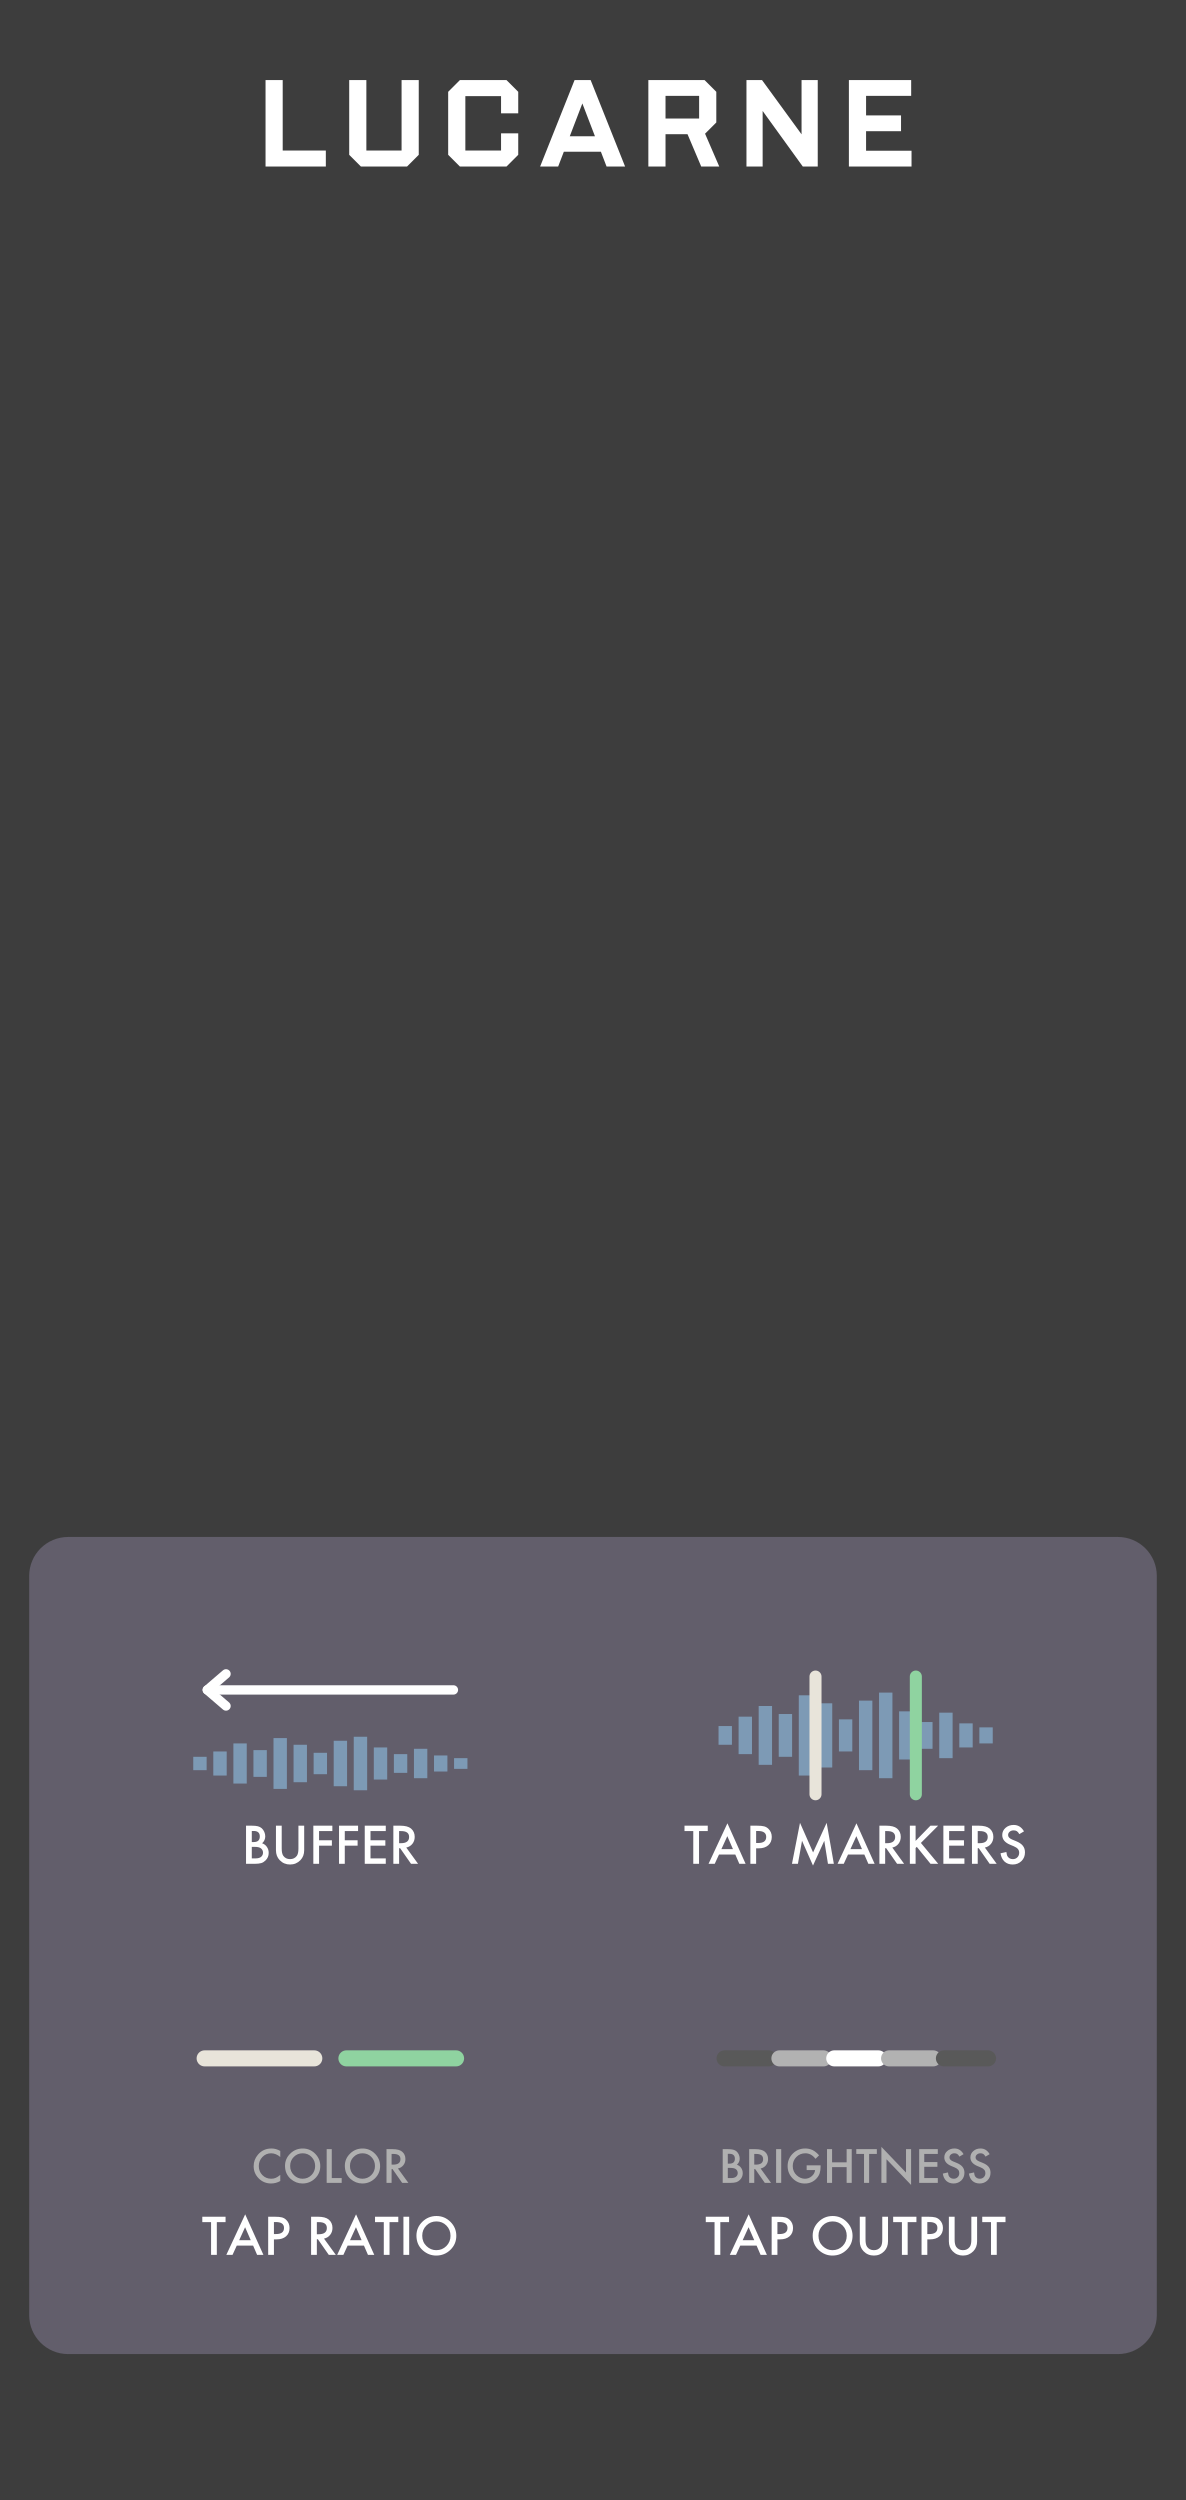
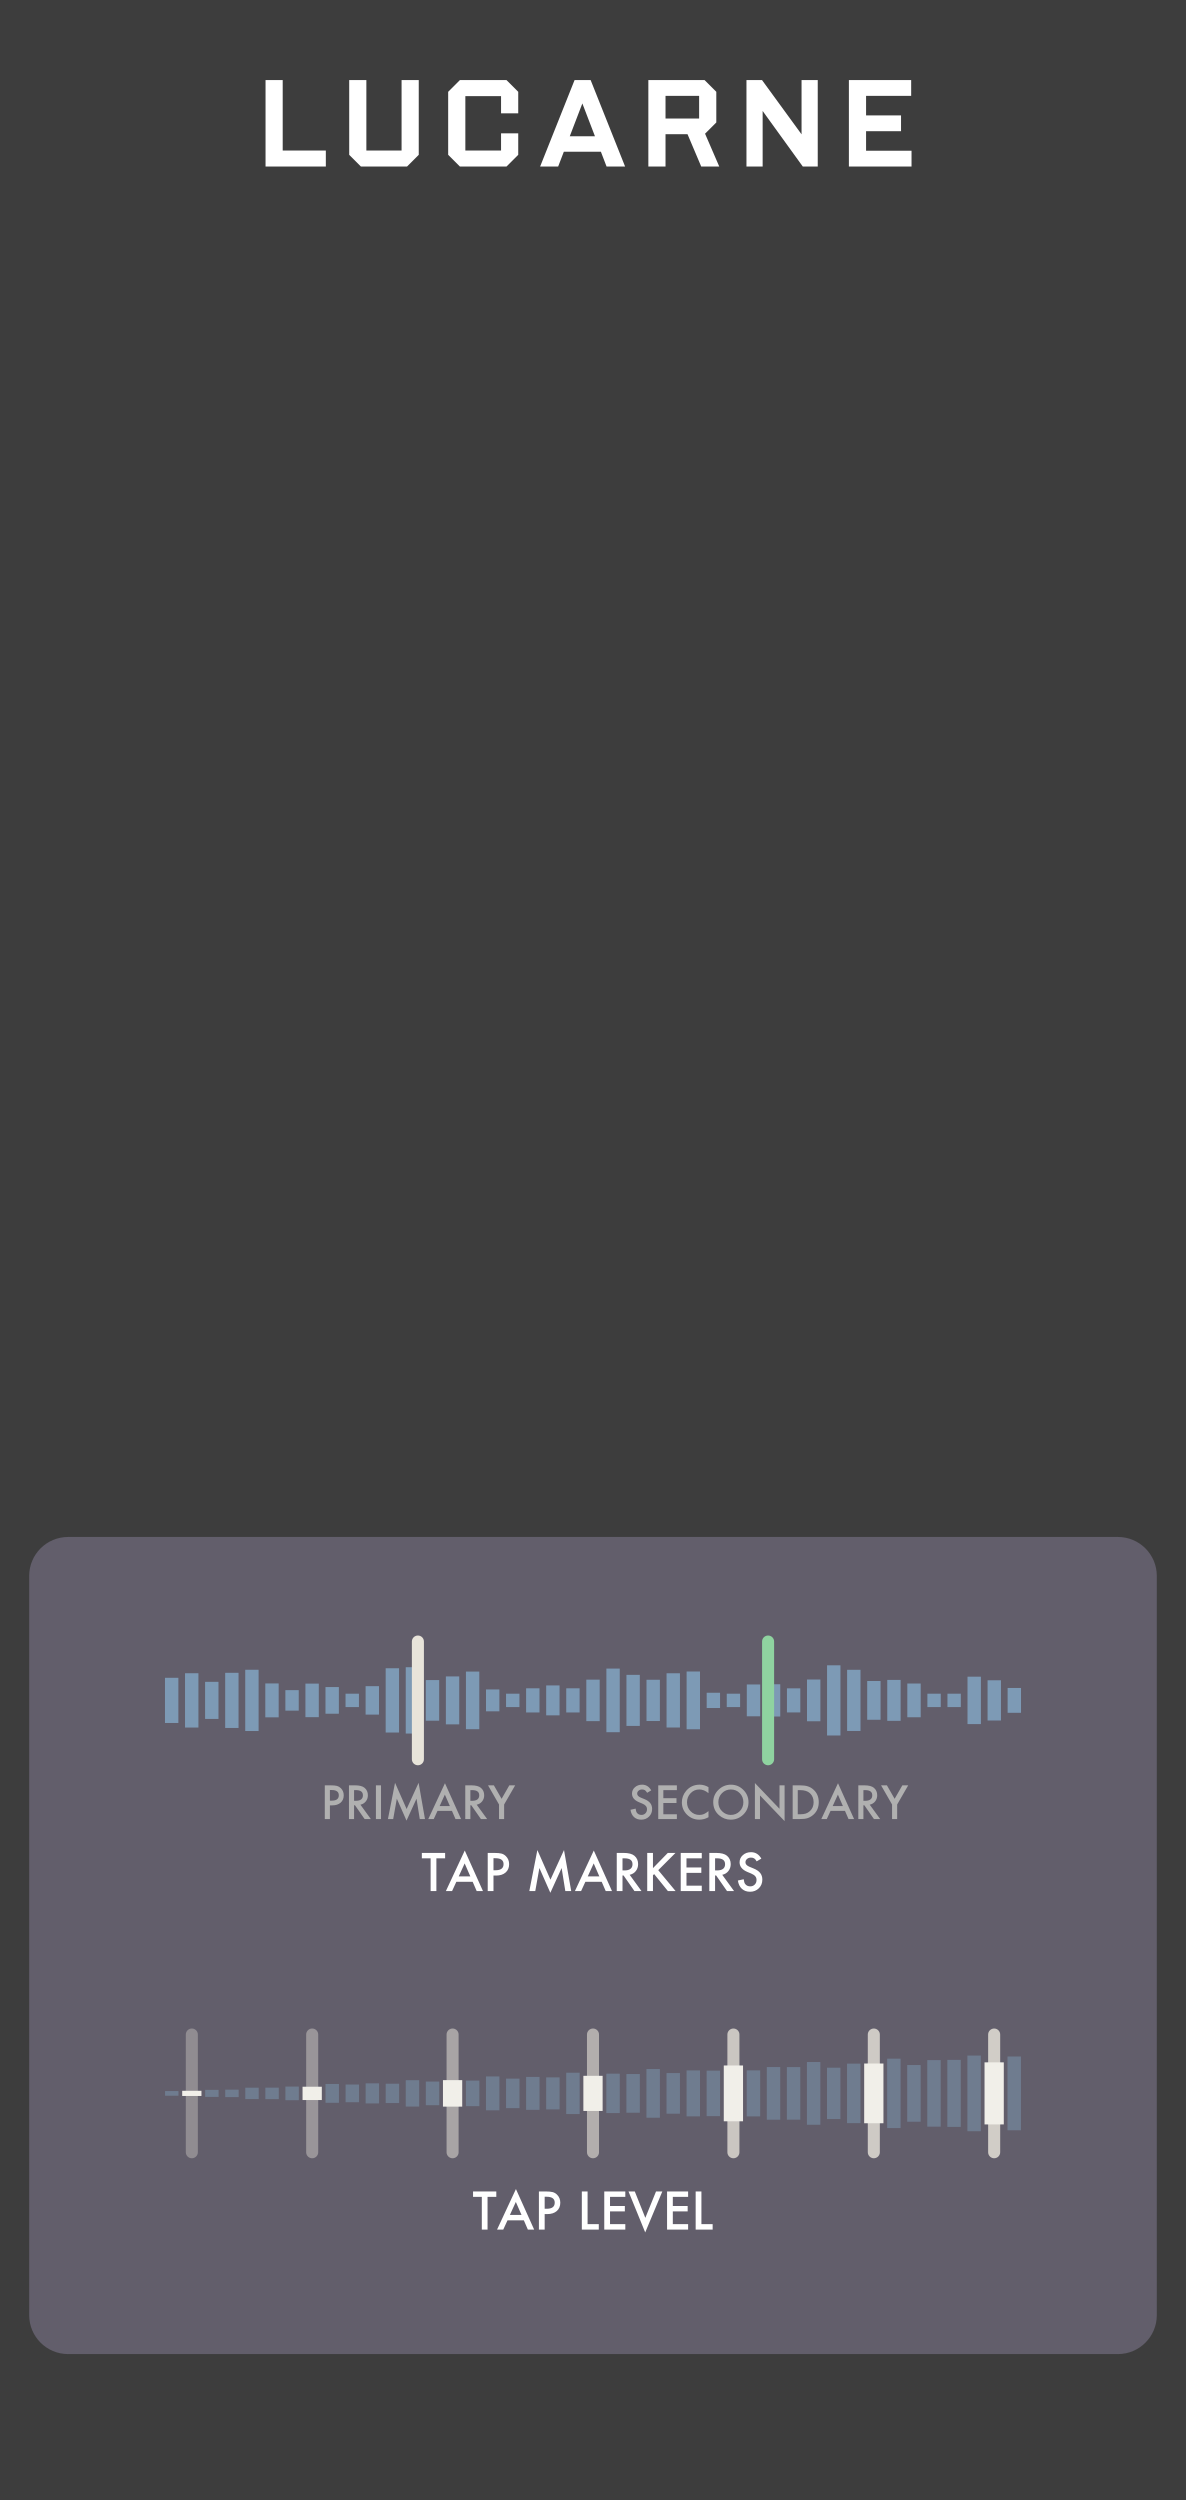
<svg xmlns="http://www.w3.org/2000/svg" version="1.1" width="60.96mm" height="128.5mm" viewBox="0 0 60.96 128.5">
  <g id="panel">
    <rect x="0" y="0" width="60.96" height="128.5" fill="#3d3d3d" />
    <rect class="zone" x="1.50" y="79.00" width="57.96" height="42.00" rx="2.00" fill="#9a8fb0" fill-opacity="0.4" />
    <path fill="#ffffff" d="M13.649 8.561H16.748V7.736H14.531V4.116H13.649Z M18.552 8.561H20.921L21.524 7.958V4.116H20.641V7.736H18.831V4.116H17.949V7.958Z M23.639 8.561H26.033L26.637 7.958V6.853H25.754V7.736H23.919V4.941H25.754V5.824H26.637V4.719L26.033 4.116H23.639L23.036 4.719V7.958Z M27.762 8.561H28.689L28.981 7.799H30.886L31.178 8.561H32.13L30.359 4.116H29.533ZM29.286 7.005 29.933 5.316 30.581 7.005Z M33.325 8.561H34.208V6.897H35.338L36.043 8.561H36.97L36.24 6.872L36.818 6.294V4.719L36.215 4.116H33.325ZM34.208 6.091V4.929H35.935V6.091Z M38.368 8.561H39.2V5.704L41.264 8.561H42.032V4.116H41.2V6.904L39.168 4.116H38.368Z M43.633 8.561H46.853V7.748H44.516V6.745H46.313V5.932H44.516V4.929H46.834V4.116H43.633Z" />
-     <path fill="#ffffff" d="M12.646 95.8V93.84H12.941Q13.138 93.84 13.255 93.87Q13.373 93.901 13.454 93.973Q13.536 94.048 13.585 94.16Q13.634 94.273 13.634 94.388Q13.634 94.599 13.473 94.745Q13.629 94.798 13.719 94.932Q13.811 95.064 13.811 95.239Q13.811 95.469 13.648 95.627Q13.55 95.725 13.428 95.763Q13.295 95.8 13.095 95.8ZM12.942 94.682H13.035Q13.2 94.682 13.277 94.609Q13.354 94.536 13.354 94.393Q13.354 94.255 13.275 94.183Q13.196 94.112 13.046 94.112H12.942ZM12.942 95.522H13.125Q13.326 95.522 13.42 95.443Q13.519 95.358 13.519 95.227Q13.519 95.1 13.423 95.014Q13.331 94.929 13.092 94.929H12.942Z M14.48 93.84V95.021Q14.48 95.273 14.562 95.39Q14.685 95.559 14.909 95.559Q15.133 95.559 15.257 95.39Q15.339 95.277 15.339 95.021V93.84H15.635V95.102Q15.635 95.412 15.442 95.612Q15.225 95.836 14.909 95.836Q14.593 95.836 14.377 95.612Q14.184 95.412 14.184 95.102V93.84Z M17.083 94.118H16.4V94.589H17.059V94.867H16.4V95.8H16.105V93.84H17.083Z M18.405 94.118H17.722V94.589H18.381V94.867H17.722V95.8H17.426V93.84H18.405Z M19.829 94.118H19.044V94.589H19.807V94.867H19.044V95.522H19.829V95.8H18.748V93.84H19.829Z M20.882 94.965 21.489 95.8H21.127L20.567 94.998H20.514V95.8H20.218V93.84H20.565Q20.953 93.84 21.126 93.986Q21.316 94.148 21.316 94.415Q21.316 94.623 21.197 94.773Q21.077 94.923 20.882 94.965ZM20.514 94.74H20.608Q21.028 94.74 21.028 94.419Q21.028 94.118 20.619 94.118H20.514Z" />
-     <path fill="#ffffff" d="M35.93 94.118V95.8H35.634V94.118H35.183V93.84H36.379V94.118Z M37.795 95.324H36.956L36.737 95.8H36.419L37.389 93.717L38.324 95.8H38.001ZM37.674 95.046 37.384 94.379 37.079 95.046Z M38.865 95.004V95.8H38.569V93.84H38.904Q39.151 93.84 39.276 93.874Q39.403 93.908 39.5 94.004Q39.669 94.169 39.669 94.42Q39.669 94.689 39.488 94.847Q39.308 95.004 39.002 95.004ZM38.865 94.73H38.976Q39.383 94.73 39.383 94.416Q39.383 94.113 38.963 94.113H38.865Z M40.707 95.8 41.12 93.693 41.793 95.216 42.49 93.693 42.86 95.8H42.557L42.368 94.617L41.788 95.89L41.224 94.616L41.013 95.8Z M44.427 95.324H43.588L43.369 95.8H43.051L44.021 93.717L44.956 95.8H44.633ZM44.306 95.046 44.016 94.379 43.711 95.046Z M45.865 94.965 46.472 95.8H46.11L45.55 94.998H45.497V95.8H45.201V93.84H45.548Q45.936 93.84 46.109 93.986Q46.299 94.148 46.299 94.415Q46.299 94.623 46.18 94.773Q46.061 94.923 45.865 94.965ZM45.497 94.74H45.591Q46.011 94.74 46.011 94.419Q46.011 94.118 45.602 94.118H45.497Z M47.062 94.622 47.825 93.84H48.22L47.334 94.727L48.225 95.8H47.829L47.123 94.928L47.062 94.989V95.8H46.767V93.84H47.062Z M49.571 94.118H48.785V94.589H49.548V94.867H48.785V95.522H49.571V95.8H48.489V93.84H49.571Z M50.623 94.965 51.23 95.8H50.868L50.309 94.998H50.255V95.8H49.959V93.84H50.306Q50.695 93.84 50.867 93.986Q51.058 94.148 51.058 94.415Q51.058 94.623 50.938 94.773Q50.819 94.923 50.623 94.965ZM50.255 94.74H50.349Q50.769 94.74 50.769 94.419Q50.769 94.118 50.361 94.118H50.255Z M52.633 94.132 52.393 94.274Q52.326 94.157 52.265 94.122Q52.201 94.081 52.101 94.081Q51.978 94.081 51.897 94.151Q51.816 94.219 51.816 94.324Q51.816 94.467 52.029 94.555L52.224 94.635Q52.463 94.731 52.573 94.87Q52.684 95.009 52.684 95.211Q52.684 95.481 52.504 95.658Q52.322 95.836 52.053 95.836Q51.798 95.836 51.631 95.684Q51.468 95.533 51.427 95.259L51.727 95.193Q51.747 95.366 51.798 95.432Q51.889 95.559 52.064 95.559Q52.203 95.559 52.294 95.466Q52.386 95.373 52.386 95.231Q52.386 95.174 52.37 95.127Q52.354 95.079 52.32 95.039Q52.287 94.999 52.233 94.964Q52.18 94.929 52.106 94.897L51.917 94.819Q51.515 94.649 51.515 94.321Q51.515 94.1 51.684 93.952Q51.852 93.802 52.104 93.802Q52.443 93.802 52.633 94.132Z" />
-     <path fill="#b0b0b0" d="M14.406 110.559V110.869Q14.179 110.679 13.937 110.679Q13.669 110.679 13.486 110.871Q13.302 111.062 13.302 111.339Q13.302 111.612 13.486 111.799Q13.67 111.987 13.938 111.987Q14.076 111.987 14.172 111.942Q14.226 111.919 14.284 111.881Q14.342 111.843 14.406 111.789V112.105Q14.181 112.231 13.934 112.231Q13.563 112.231 13.3 111.972Q13.038 111.71 13.038 111.341Q13.038 111.01 13.257 110.75Q13.527 110.432 13.955 110.432Q14.188 110.432 14.406 110.559Z M14.65 111.325Q14.65 110.959 14.918 110.696Q15.185 110.433 15.56 110.433Q15.931 110.433 16.196 110.698Q16.462 110.964 16.462 111.335Q16.462 111.709 16.195 111.97Q15.927 112.231 15.547 112.231Q15.211 112.231 14.944 111.999Q14.65 111.742 14.65 111.325ZM14.914 111.329Q14.914 111.616 15.107 111.801Q15.299 111.987 15.55 111.987Q15.823 111.987 16.011 111.798Q16.198 111.607 16.198 111.333Q16.198 111.056 16.013 110.868Q15.829 110.679 15.557 110.679Q15.286 110.679 15.1 110.868Q14.914 111.054 14.914 111.329Z M17.053 110.466V111.954H17.563V112.2H16.791V110.466Z M17.725 111.325Q17.725 110.959 17.993 110.696Q18.26 110.433 18.635 110.433Q19.006 110.433 19.271 110.698Q19.537 110.964 19.537 111.335Q19.537 111.709 19.27 111.97Q19.001 112.231 18.622 112.231Q18.286 112.231 18.019 111.999Q17.725 111.742 17.725 111.325ZM17.988 111.329Q17.988 111.616 18.182 111.801Q18.374 111.987 18.625 111.987Q18.898 111.987 19.086 111.798Q19.273 111.607 19.273 111.333Q19.273 111.056 19.088 110.868Q18.904 110.679 18.632 110.679Q18.361 110.679 18.175 110.868Q17.988 111.054 17.988 111.329Z M20.454 111.461 20.99 112.2H20.67L20.175 111.49H20.128V112.2H19.866V110.466H20.173Q20.516 110.466 20.669 110.595Q20.838 110.739 20.838 110.975Q20.838 111.159 20.732 111.291Q20.627 111.424 20.454 111.461ZM20.128 111.262H20.211Q20.583 111.262 20.583 110.978Q20.583 110.712 20.221 110.712H20.128Z" />
-     <path fill="#b0b0b0" d="M37.147 112.2V110.466H37.408Q37.582 110.466 37.685 110.493Q37.79 110.52 37.862 110.584Q37.935 110.65 37.977 110.749Q38.021 110.849 38.021 110.951Q38.021 111.138 37.878 111.267Q38.017 111.314 38.096 111.432Q38.177 111.549 38.177 111.704Q38.177 111.907 38.033 112.047Q37.947 112.134 37.839 112.167Q37.721 112.2 37.544 112.2ZM37.409 111.211H37.491Q37.637 111.211 37.705 111.146Q37.773 111.081 37.773 110.956Q37.773 110.833 37.703 110.77Q37.634 110.706 37.501 110.706H37.409ZM37.409 111.954H37.571Q37.748 111.954 37.831 111.884Q37.919 111.809 37.919 111.694Q37.919 111.581 37.835 111.505Q37.753 111.43 37.542 111.43H37.409Z M39.095 111.461 39.632 112.2H39.311L38.816 111.49H38.769V112.2H38.507V110.466H38.814Q39.158 110.466 39.31 110.595Q39.479 110.739 39.479 110.975Q39.479 111.159 39.373 111.291Q39.268 111.424 39.095 111.461ZM38.769 111.262H38.852Q39.224 111.262 39.224 110.978Q39.224 110.712 38.862 110.712H38.769Z M40.154 110.466V112.2H39.892V110.466Z M41.462 111.297H42.179V111.354Q42.179 111.55 42.133 111.7Q42.088 111.84 41.981 111.961Q41.74 112.233 41.367 112.233Q41.003 112.233 40.743 111.97Q40.484 111.706 40.484 111.336Q40.484 110.959 40.748 110.696Q41.012 110.432 41.39 110.432Q41.594 110.432 41.77 110.515Q41.938 110.599 42.101 110.785L41.915 110.964Q41.701 110.679 41.395 110.679Q41.12 110.679 40.933 110.869Q40.747 111.056 40.747 111.336Q40.747 111.626 40.955 111.814Q41.149 111.988 41.376 111.988Q41.569 111.988 41.723 111.857Q41.877 111.726 41.895 111.543H41.462Z M42.769 111.144H43.517V110.466H43.779V112.2H43.517V111.39H42.769V112.2H42.508V110.466H42.769Z M44.673 110.712V112.2H44.411V110.712H44.013V110.466H45.07V110.712Z M45.304 112.2V110.348L46.569 111.671V110.466H46.83V112.306L45.566 110.986V112.2Z M48.203 110.712H47.507V111.129H48.182V111.375H47.507V111.954H48.203V112.2H47.246V110.466H48.203Z M49.527 110.724 49.314 110.85Q49.255 110.747 49.201 110.715Q49.145 110.679 49.056 110.679Q48.947 110.679 48.875 110.741Q48.803 110.802 48.803 110.894Q48.803 111.021 48.992 111.098L49.165 111.169Q49.376 111.254 49.474 111.377Q49.572 111.5 49.572 111.679Q49.572 111.918 49.412 112.074Q49.252 112.231 49.013 112.231Q48.788 112.231 48.641 112.098Q48.496 111.964 48.46 111.722L48.725 111.663Q48.743 111.816 48.788 111.874Q48.869 111.987 49.024 111.987Q49.146 111.987 49.227 111.905Q49.308 111.823 49.308 111.697Q49.308 111.646 49.294 111.604Q49.28 111.562 49.25 111.527Q49.22 111.491 49.173 111.46Q49.126 111.43 49.061 111.402L48.893 111.332Q48.537 111.181 48.537 110.892Q48.537 110.696 48.687 110.565Q48.836 110.432 49.058 110.432Q49.358 110.432 49.527 110.724Z M50.868 110.724 50.655 110.85Q50.596 110.747 50.542 110.715Q50.486 110.679 50.397 110.679Q50.288 110.679 50.216 110.741Q50.144 110.802 50.144 110.894Q50.144 111.021 50.333 111.098L50.506 111.169Q50.717 111.254 50.815 111.377Q50.913 111.5 50.913 111.679Q50.913 111.918 50.753 112.074Q50.592 112.231 50.354 112.231Q50.129 112.231 49.982 112.098Q49.837 111.964 49.801 111.722L50.066 111.663Q50.084 111.816 50.129 111.874Q50.21 111.987 50.365 111.987Q50.487 111.987 50.568 111.905Q50.649 111.823 50.649 111.697Q50.649 111.646 50.635 111.604Q50.621 111.562 50.591 111.527Q50.561 111.491 50.514 111.46Q50.467 111.43 50.402 111.402L50.234 111.332Q49.878 111.181 49.878 110.892Q49.878 110.696 50.028 110.565Q50.177 110.432 50.399 110.432Q50.699 110.432 50.868 110.724Z" />
-     <path fill="#ffffff" d="M11.145 114.218V115.9H10.849V114.218H10.398V113.94H11.594V114.218Z M13.01 115.424H12.17L11.952 115.9H11.633L12.603 113.817L13.539 115.9H13.215ZM12.889 115.146 12.598 114.479 12.294 115.146Z M14.08 115.104V115.9H13.784V113.94H14.119Q14.365 113.94 14.491 113.974Q14.618 114.008 14.715 114.104Q14.883 114.269 14.883 114.52Q14.883 114.789 14.703 114.947Q14.523 115.104 14.217 115.104ZM14.08 114.83H14.19Q14.598 114.83 14.598 114.516Q14.598 114.213 14.178 114.213H14.08Z M16.654 115.065 17.261 115.9H16.899L16.34 115.098H16.286V115.9H15.99V113.94H16.337Q16.725 113.94 16.898 114.086Q17.089 114.248 17.089 114.515Q17.089 114.723 16.969 114.873Q16.85 115.023 16.654 115.065ZM16.286 114.84H16.38Q16.8 114.84 16.8 114.519Q16.8 114.218 16.392 114.218H16.286Z M18.707 115.424H17.868L17.65 115.9H17.331L18.301 113.817L19.237 115.9H18.913ZM18.587 115.146 18.296 114.479 17.991 115.146Z M20.022 114.218V115.9H19.727V114.218H19.276V113.94H20.472V114.218Z M21.032 113.94V115.9H20.736V113.94Z M21.405 114.911Q21.405 114.497 21.708 114.2Q22.011 113.903 22.435 113.903Q22.853 113.903 23.153 114.203Q23.454 114.502 23.454 114.922Q23.454 115.345 23.152 115.64Q22.848 115.936 22.419 115.936Q22.04 115.936 21.738 115.673Q21.405 115.382 21.405 114.911ZM21.703 114.915Q21.703 115.24 21.922 115.449Q22.139 115.659 22.423 115.659Q22.732 115.659 22.944 115.446Q23.156 115.23 23.156 114.92Q23.156 114.606 22.946 114.394Q22.738 114.181 22.431 114.181Q22.125 114.181 21.914 114.394Q21.703 114.605 21.703 114.915Z" />
-     <path fill="#ffffff" d="M37.024 114.218V115.9H36.728V114.218H36.277V113.94H37.473V114.218Z M38.889 115.424H38.049L37.831 115.9H37.512L38.482 113.817L39.418 115.9H39.094ZM38.768 115.146 38.477 114.479 38.173 115.146Z M39.959 115.104V115.9H39.663V113.94H39.998Q40.244 113.94 40.37 113.974Q40.497 114.008 40.594 114.104Q40.762 114.269 40.762 114.52Q40.762 114.789 40.582 114.947Q40.402 115.104 40.096 115.104ZM39.959 114.83H40.069Q40.477 114.83 40.477 114.516Q40.477 114.213 40.057 114.213H39.959Z M41.772 114.911Q41.772 114.497 42.075 114.2Q42.377 113.903 42.801 113.903Q43.22 113.903 43.52 114.203Q43.821 114.502 43.821 114.922Q43.821 115.345 43.519 115.64Q43.215 115.936 42.786 115.936Q42.406 115.936 42.104 115.673Q41.772 115.382 41.772 114.911ZM42.07 114.915Q42.07 115.24 42.288 115.449Q42.505 115.659 42.79 115.659Q43.098 115.659 43.31 115.446Q43.522 115.23 43.522 114.92Q43.522 114.606 43.313 114.394Q43.105 114.181 42.797 114.181Q42.491 114.181 42.281 114.394Q42.07 114.605 42.07 114.915Z M44.488 113.94V115.121Q44.488 115.373 44.571 115.49Q44.694 115.659 44.918 115.659Q45.142 115.659 45.265 115.49Q45.348 115.377 45.348 115.121V113.94H45.644V115.202Q45.644 115.512 45.451 115.712Q45.234 115.936 44.918 115.936Q44.601 115.936 44.386 115.712Q44.193 115.512 44.193 115.202V113.94Z M46.654 114.218V115.9H46.358V114.218H45.908V113.94H47.104V114.218Z M47.664 115.104V115.9H47.368V113.94H47.703Q47.949 113.94 48.075 113.974Q48.202 114.008 48.298 114.104Q48.467 114.269 48.467 114.52Q48.467 114.789 48.287 114.947Q48.107 115.104 47.801 115.104ZM47.664 114.83H47.774Q48.182 114.83 48.182 114.516Q48.182 114.213 47.761 114.213H47.664Z M49.068 113.94V115.121Q49.068 115.373 49.15 115.49Q49.273 115.659 49.497 115.659Q49.721 115.659 49.845 115.49Q49.927 115.377 49.927 115.121V113.94H50.223V115.202Q50.223 115.512 50.03 115.712Q49.813 115.936 49.497 115.936Q49.181 115.936 48.965 115.712Q48.772 115.512 48.772 115.202V113.94Z M51.233 114.218V115.9H50.938V114.218H50.487V113.94H51.683V114.218Z" />
+     <path fill="#b0b0b0" d="M16.957 92.796V93.5H16.695V91.766H16.992Q17.21 91.766 17.321 91.796Q17.433 91.827 17.518 91.911Q17.668 92.057 17.668 92.279Q17.668 92.517 17.508 92.657Q17.349 92.796 17.078 92.796ZM16.957 92.553H17.055Q17.415 92.553 17.415 92.276Q17.415 92.007 17.043 92.007H16.957Z M18.525 92.761 19.062 93.5H18.741L18.246 92.79H18.199V93.5H17.937V91.766H18.244Q18.588 91.766 18.74 91.895Q18.909 92.039 18.909 92.275Q18.909 92.459 18.803 92.591Q18.698 92.724 18.525 92.761ZM18.199 92.562H18.282Q18.654 92.562 18.654 92.278Q18.654 92.012 18.292 92.012H18.199Z M19.584 91.766V93.5H19.322V91.766Z M19.94 93.5 20.305 91.636 20.9 92.983 21.516 91.636 21.844 93.5H21.576L21.409 92.453L20.895 93.58L20.397 92.452L20.21 93.5Z M23.23 93.079H22.488L22.295 93.5H22.013L22.871 91.657L23.699 93.5H23.412ZM23.124 92.833 22.866 92.243 22.597 92.833Z M24.503 92.761 25.039 93.5H24.719L24.224 92.79H24.177V93.5H23.915V91.766H24.222Q24.566 91.766 24.718 91.895Q24.887 92.039 24.887 92.275Q24.887 92.459 24.781 92.591Q24.676 92.724 24.503 92.761ZM24.177 92.562H24.26Q24.632 92.562 24.632 92.278Q24.632 92.012 24.27 92.012H24.177Z M25.65 92.751 25.084 91.766H25.385L25.782 92.459L26.179 91.766H26.48L25.912 92.751V93.5H25.65Z" />
+     <path fill="#b0b0b0" d="M33.474 92.024 33.262 92.15Q33.202 92.047 33.148 92.015Q33.092 91.979 33.003 91.979Q32.894 91.979 32.823 92.041Q32.751 92.102 32.751 92.194Q32.751 92.321 32.939 92.398L33.112 92.469Q33.323 92.554 33.421 92.677Q33.519 92.8 33.519 92.979Q33.519 93.218 33.359 93.374Q33.199 93.531 32.961 93.531Q32.735 93.531 32.588 93.398Q32.443 93.264 32.407 93.022L32.672 92.963Q32.69 93.116 32.735 93.174Q32.816 93.287 32.971 93.287Q33.093 93.287 33.174 93.205Q33.255 93.123 33.255 92.997Q33.255 92.946 33.241 92.904Q33.227 92.862 33.197 92.827Q33.167 92.791 33.12 92.76Q33.073 92.73 33.008 92.702L32.841 92.632Q32.485 92.481 32.485 92.192Q32.485 91.996 32.634 91.865Q32.783 91.732 33.006 91.732Q33.305 91.732 33.474 92.024Z M34.791 92.012H34.096V92.429H34.771V92.675H34.096V93.254H34.791V93.5H33.834V91.766H34.791Z M36.416 91.859V92.169Q36.189 91.979 35.947 91.979Q35.68 91.979 35.497 92.171Q35.312 92.362 35.312 92.639Q35.312 92.912 35.497 93.099Q35.681 93.287 35.948 93.287Q36.086 93.287 36.183 93.242Q36.237 93.219 36.294 93.181Q36.352 93.143 36.416 93.089V93.405Q36.192 93.531 35.945 93.531Q35.573 93.531 35.31 93.272Q35.048 93.01 35.048 92.641Q35.048 92.31 35.267 92.05Q35.537 91.732 35.965 91.732Q36.198 91.732 36.416 91.859Z M36.66 92.625Q36.66 92.259 36.928 91.996Q37.196 91.733 37.571 91.733Q37.941 91.733 38.206 91.998Q38.473 92.264 38.473 92.635Q38.473 93.009 38.205 93.27Q37.937 93.531 37.557 93.531Q37.222 93.531 36.954 93.299Q36.66 93.042 36.66 92.625ZM36.924 92.629Q36.924 92.916 37.117 93.101Q37.309 93.287 37.561 93.287Q37.834 93.287 38.021 93.098Q38.209 92.907 38.209 92.633Q38.209 92.356 38.023 92.168Q37.839 91.979 37.567 91.979Q37.297 91.979 37.11 92.168Q36.924 92.354 36.924 92.629Z M38.802 93.5V91.648L40.066 92.971V91.766H40.328V93.606L39.063 92.286V93.5Z M40.743 93.5V91.766H41.107Q41.369 91.766 41.521 91.818Q41.683 91.868 41.816 91.99Q42.084 92.234 42.084 92.633Q42.084 93.033 41.805 93.28Q41.664 93.403 41.51 93.452Q41.367 93.5 41.103 93.5ZM41.005 93.254H41.123Q41.299 93.254 41.416 93.217Q41.533 93.178 41.627 93.092Q41.82 92.916 41.82 92.633Q41.82 92.348 41.63 92.17Q41.458 92.012 41.123 92.012H41.005Z M43.432 93.079H42.69L42.497 93.5H42.215L43.073 91.657L43.9 93.5H43.614ZM43.325 92.833 43.068 92.243 42.799 92.833Z M44.704 92.761 45.241 93.5H44.921L44.426 92.79H44.379V93.5H44.117V91.766H44.424Q44.767 91.766 44.92 91.895Q45.088 92.039 45.088 92.275Q45.088 92.459 44.983 92.591Q44.877 92.724 44.704 92.761ZM44.379 92.562H44.462Q44.834 92.562 44.834 92.278Q44.834 92.012 44.472 92.012H44.379Z M45.852 92.751 45.286 91.766H45.587L45.984 92.459L46.381 91.766H46.682L46.114 92.751V93.5H45.852Z" />
+     <path fill="#ffffff" d="M22.43 95.518V97.2H22.134V95.518H21.683V95.24H22.879V95.518Z M24.295 96.724H23.456L23.237 97.2H22.919L23.889 95.117L24.824 97.2H24.501ZM24.174 96.446 23.884 95.779 23.579 96.446Z M25.365 96.404V97.2H25.069V95.24H25.404Q25.651 95.24 25.776 95.274Q25.903 95.308 26 95.404Q26.169 95.569 26.169 95.82Q26.169 96.089 25.988 96.247Q25.808 96.404 25.502 96.404ZM25.365 96.13H25.476Q25.883 96.13 25.883 95.816Q25.883 95.513 25.463 95.513H25.365Z M27.207 97.2 27.62 95.093 28.293 96.616 28.99 95.093 29.36 97.2H29.057L28.868 96.017L28.288 97.29L27.724 96.016L27.513 97.2Z M30.927 96.724H30.088L29.869 97.2H29.551L30.521 95.117L31.456 97.2H31.133ZM30.806 96.446 30.516 95.779 30.211 96.446Z M32.365 96.365 32.972 97.2H32.61L32.05 96.398H31.997V97.2H31.701V95.24H32.048Q32.436 95.24 32.609 95.386Q32.799 95.548 32.799 95.815Q32.799 96.023 32.68 96.173Q32.561 96.323 32.365 96.365ZM31.997 96.14H32.091Q32.511 96.14 32.511 95.819Q32.511 95.518 32.102 95.518H31.997Z M33.562 96.022 34.325 95.24H34.72L33.834 96.127L34.725 97.2H34.329L33.623 96.328L33.562 96.389V97.2H33.267V95.24H33.562Z M36.071 95.518H35.285V95.989H36.048V96.267H35.285V96.922H36.071V97.2H34.989V95.24H36.071Z M37.123 96.365 37.73 97.2H37.368L36.809 96.398H36.755V97.2H36.459V95.24H36.806Q37.195 95.24 37.367 95.386Q37.558 95.548 37.558 95.815Q37.558 96.023 37.438 96.173Q37.319 96.323 37.123 96.365ZM36.755 96.14H36.849Q37.269 96.14 37.269 95.819Q37.269 95.518 36.861 95.518H36.755Z M39.133 95.532 38.893 95.674Q38.826 95.557 38.765 95.522Q38.701 95.481 38.601 95.481Q38.478 95.481 38.397 95.551Q38.316 95.619 38.316 95.724Q38.316 95.867 38.529 95.955L38.724 96.035Q38.963 96.131 39.073 96.27Q39.184 96.409 39.184 96.611Q39.184 96.881 39.004 97.058Q38.822 97.236 38.553 97.236Q38.298 97.236 38.131 97.084Q37.968 96.933 37.927 96.659L38.227 96.593Q38.247 96.766 38.298 96.832Q38.389 96.959 38.564 96.959Q38.703 96.959 38.794 96.866Q38.886 96.773 38.886 96.631Q38.886 96.574 38.87 96.527Q38.854 96.479 38.82 96.439Q38.787 96.399 38.733 96.364Q38.68 96.329 38.606 96.297L38.417 96.219Q38.015 96.049 38.015 95.721Q38.015 95.5 38.184 95.352Q38.352 95.202 38.604 95.202Q38.943 95.202 39.133 95.532Z" />
+     <path fill="#ffffff" d="M25.06 112.918V114.6H24.765V112.918H24.314V112.64H25.51V112.918Z M26.925 114.124H26.086L25.868 114.6H25.549L26.519 112.517L27.455 114.6H27.131ZM26.805 113.846 26.514 113.179 26.209 113.846Z M27.996 113.804V114.6H27.7V112.64H28.035Q28.281 112.64 28.407 112.674Q28.534 112.708 28.63 112.804Q28.799 112.969 28.799 113.22Q28.799 113.489 28.619 113.647Q28.439 113.804 28.133 113.804ZM27.996 113.53H28.106Q28.513 113.53 28.513 113.216Q28.513 112.913 28.093 112.913H27.996Z M30.202 112.64V114.322H30.778V114.6H29.906V112.64Z M32.141 112.918H31.355V113.389H32.118V113.667H31.355V114.322H32.141V114.6H31.059V112.64H32.141Z M32.628 112.64 33.17 113.998 33.72 112.64H34.044L33.164 114.747L32.304 112.64Z M35.369 112.918H34.583V113.389H35.346V113.667H34.583V114.322H35.369V114.6H34.287V112.64H35.369Z M36.053 112.64V114.322H36.63V114.6H35.757V112.64Z" />
  </g>
  <g id="glyphs">
-     <polygon points="9.933,90.3 10.621,90.3 10.621,90.987 9.933,90.987" fill="#7d9ab5" />
-     <polygon points="10.964,90.025 11.652,90.025 11.652,91.263 10.964,91.263" fill="#7d9ab5" />
-     <polygon points="11.996,89.612 12.683,89.612 12.683,91.675 11.996,91.675" fill="#7d9ab5" />
-     <polygon points="13.027,89.956 13.714,89.956 13.714,91.331 13.027,91.331" fill="#7d9ab5" />
-     <polygon points="14.058,89.338 14.746,89.338 14.746,91.95 14.058,91.95" fill="#7d9ab5" />
-     <polygon points="15.089,89.681 15.777,89.681 15.777,91.606 15.089,91.606" fill="#7d9ab5" />
-     <polygon points="16.121,90.094 16.808,90.094 16.808,91.194 16.121,91.194" fill="#7d9ab5" />
-     <polygon points="17.152,89.475 17.839,89.475 17.839,91.812 17.152,91.812" fill="#7d9ab5" />
-     <polygon points="18.183,89.269 18.871,89.269 18.871,92.019 18.183,92.019" fill="#7d9ab5" />
-     <polygon points="19.214,89.819 19.902,89.819 19.902,91.469 19.214,91.469" fill="#7d9ab5" />
-     <polygon points="20.246,90.162 20.933,90.162 20.933,91.125 20.246,91.125" fill="#7d9ab5" />
-     <polygon points="21.277,89.888 21.964,89.888 21.964,91.4 21.277,91.4" fill="#7d9ab5" />
-     <polygon points="22.308,90.231 22.996,90.231 22.996,91.056 22.308,91.056" fill="#7d9ab5" />
-     <polygon points="23.339,90.369 24.027,90.369 24.027,90.919 23.339,90.919" fill="#7d9ab5" />
-     <polyline points="23.305,86.862 10.655,86.862" fill="none" stroke="#ffffff" stroke-width="0.481" stroke-linecap="round" stroke-linejoin="round" />
-     <polyline points="11.617,86.037 10.655,86.862 11.617,87.688" fill="none" stroke="#ffffff" stroke-width="0.481" stroke-linecap="round" stroke-linejoin="round" />
-     <polygon points="36.933,88.719 37.621,88.719 37.621,89.681 36.933,89.681" fill="#7d9ab5" />
-     <polygon points="37.964,88.237 38.652,88.237 38.652,90.162 37.964,90.162" fill="#7d9ab5" />
-     <polygon points="38.996,87.688 39.683,87.688 39.683,90.713 38.996,90.713" fill="#7d9ab5" />
-     <polygon points="40.027,88.1 40.714,88.1 40.714,90.3 40.027,90.3" fill="#7d9ab5" />
-     <polygon points="41.058,87.138 41.746,87.138 41.746,91.263 41.058,91.263" fill="#7d9ab5" />
-     <polygon points="42.089,87.55 42.777,87.55 42.777,90.85 42.089,90.85" fill="#7d9ab5" />
-     <polygon points="43.121,88.375 43.808,88.375 43.808,90.025 43.121,90.025" fill="#7d9ab5" />
-     <polygon points="44.152,87.412 44.839,87.412 44.839,90.987 44.152,90.987" fill="#7d9ab5" />
-     <polygon points="45.183,87 45.871,87 45.871,91.4 45.183,91.4" fill="#7d9ab5" />
-     <polygon points="46.214,87.963 46.902,87.963 46.902,90.438 46.214,90.438" fill="#7d9ab5" />
-     <polygon points="47.246,88.513 47.933,88.513 47.933,89.888 47.246,89.888" fill="#7d9ab5" />
-     <polygon points="48.277,88.031 48.964,88.031 48.964,90.369 48.277,90.369" fill="#7d9ab5" />
-     <polygon points="49.308,88.581 49.996,88.581 49.996,89.819 49.308,89.819" fill="#7d9ab5" />
-     <polygon points="50.339,88.787 51.027,88.787 51.027,89.612 50.339,89.612" fill="#7d9ab5" />
-     <line x1="41.917" y1="86.175" x2="41.917" y2="92.225" stroke="#e8e4da" stroke-width="0.619" stroke-linecap="round" />
-     <line x1="47.074" y1="86.175" x2="47.074" y2="92.225" stroke="#8fd3a0" stroke-width="0.619" stroke-linecap="round" />
-     <line x1="10.518" y1="105.8" x2="16.155" y2="105.8" stroke="#e8e4da" stroke-width="0.825" stroke-linecap="round" />
-     <line x1="17.805" y1="105.8" x2="23.442" y2="105.8" stroke="#8fd3a0" stroke-width="0.825" stroke-linecap="round" />
-     <line x1="37.242" y1="105.8" x2="39.511" y2="105.8" stroke="#595959" stroke-width="0.825" stroke-linecap="round" />
-     <line x1="40.061" y1="105.8" x2="42.33" y2="105.8" stroke="#b2b2b2" stroke-width="0.825" stroke-linecap="round" />
-     <line x1="42.88" y1="105.8" x2="45.149" y2="105.8" stroke="#ffffff" stroke-width="0.825" stroke-linecap="round" />
-     <line x1="45.699" y1="105.8" x2="47.968" y2="105.8" stroke="#b2b2b2" stroke-width="0.825" stroke-linecap="round" />
-     <line x1="48.517" y1="105.8" x2="50.786" y2="105.8" stroke="#595959" stroke-width="0.825" stroke-linecap="round" />
+     <polygon points="8.48,86.239 9.168,86.239 9.168,88.561 8.48,88.561" fill="#7d9ab5" />
+     <polygon points="9.511,86.004 10.199,86.004 10.199,88.796 9.511,88.796" fill="#7d9ab5" />
+     <polygon points="10.542,86.447 11.23,86.447 11.23,88.353 10.542,88.353" fill="#7d9ab5" />
+     <polygon points="11.574,85.983 12.261,85.983 12.261,88.817 11.574,88.817" fill="#7d9ab5" />
+     <polygon points="12.605,85.826 13.292,85.826 13.292,88.974 12.605,88.974" fill="#7d9ab5" />
+     <polygon points="13.636,86.529 14.324,86.529 14.324,88.271 13.636,88.271" fill="#7d9ab5" />
+     <polygon points="14.668,86.873 15.355,86.873 15.355,87.927 14.668,87.927" fill="#7d9ab5" />
+     <polygon points="15.699,86.538 16.386,86.538 16.386,88.262 15.699,88.262" fill="#7d9ab5" />
+     <polygon points="16.73,86.715 17.418,86.715 17.418,88.085 16.73,88.085" fill="#7d9ab5" />
+     <polygon points="17.761,87.056 18.449,87.056 18.449,87.744 17.761,87.744" fill="#7d9ab5" />
+     <polygon points="18.792,86.669 19.48,86.669 19.48,88.131 18.792,88.131" fill="#7d9ab5" />
+     <polygon points="19.824,85.748 20.511,85.748 20.511,89.052 19.824,89.052" fill="#7d9ab5" />
+     <polygon points="20.855,85.695 21.542,85.695 21.542,89.105 20.855,89.105" fill="#7d9ab5" />
+     <polygon points="21.886,86.356 22.574,86.356 22.574,88.444 21.886,88.444" fill="#7d9ab5" />
+     <polygon points="22.918,86.168 23.605,86.168 23.605,88.632 22.918,88.632" fill="#7d9ab5" />
+     <polygon points="23.949,85.919 24.636,85.919 24.636,88.881 23.949,88.881" fill="#7d9ab5" />
+     <polygon points="24.98,86.838 25.668,86.838 25.668,87.962 24.98,87.962" fill="#7d9ab5" />
+     <polygon points="26.011,87.056 26.699,87.056 26.699,87.744 26.011,87.744" fill="#7d9ab5" />
+     <polygon points="27.042,86.779 27.73,86.779 27.73,88.021 27.042,88.021" fill="#7d9ab5" />
+     <polygon points="28.074,86.631 28.761,86.631 28.761,88.169 28.074,88.169" fill="#7d9ab5" />
+     <polygon points="29.105,86.779 29.792,86.779 29.792,88.021 29.105,88.021" fill="#7d9ab5" />
+     <polygon points="30.136,86.334 30.824,86.334 30.824,88.466 30.136,88.466" fill="#7d9ab5" />
+     <polygon points="31.168,85.765 31.855,85.765 31.855,89.035 31.168,89.035" fill="#7d9ab5" />
+     <polygon points="32.199,86.088 32.886,86.088 32.886,88.712 32.199,88.712" fill="#7d9ab5" />
+     <polygon points="33.23,86.34 33.918,86.34 33.918,88.46 33.23,88.46" fill="#7d9ab5" />
+     <polygon points="34.261,86.006 34.949,86.006 34.949,88.794 34.261,88.794" fill="#7d9ab5" />
+     <polygon points="35.292,85.915 35.98,85.915 35.98,88.885 35.292,88.885" fill="#7d9ab5" />
+     <polygon points="36.324,87.008 37.011,87.008 37.011,87.792 36.324,87.792" fill="#7d9ab5" />
+     <polygon points="37.355,87.056 38.042,87.056 38.042,87.744 37.355,87.744" fill="#7d9ab5" />
+     <polygon points="38.386,86.582 39.074,86.582 39.074,88.218 38.386,88.218" fill="#7d9ab5" />
+     <polygon points="39.418,86.571 40.105,86.571 40.105,88.229 39.418,88.229" fill="#7d9ab5" />
+     <polygon points="40.449,86.781 41.136,86.781 41.136,88.019 40.449,88.019" fill="#7d9ab5" />
+     <polygon points="41.48,86.327 42.168,86.327 42.168,88.473 41.48,88.473" fill="#7d9ab5" />
+     <polygon points="42.511,85.596 43.199,85.596 43.199,89.204 42.511,89.204" fill="#7d9ab5" />
+     <polygon points="43.542,85.828 44.23,85.828 44.23,88.972 43.542,88.972" fill="#7d9ab5" />
+     <polygon points="44.574,86.404 45.261,86.404 45.261,88.396 44.574,88.396" fill="#7d9ab5" />
+     <polygon points="45.605,86.348 46.292,86.348 46.292,88.452 45.605,88.452" fill="#7d9ab5" />
+     <polygon points="46.636,86.533 47.324,86.533 47.324,88.267 46.636,88.267" fill="#7d9ab5" />
+     <polygon points="47.668,87.056 48.355,87.056 48.355,87.744 47.668,87.744" fill="#7d9ab5" />
+     <polygon points="48.699,87.056 49.386,87.056 49.386,87.744 48.699,87.744" fill="#7d9ab5" />
+     <polygon points="49.73,86.182 50.418,86.182 50.418,88.618 49.73,88.618" fill="#7d9ab5" />
+     <polygon points="50.761,86.366 51.449,86.366 51.449,88.434 50.761,88.434" fill="#7d9ab5" />
+     <polygon points="51.792,86.762 52.48,86.762 52.48,88.038 51.792,88.038" fill="#7d9ab5" />
+     <line x1="21.48" y1="84.375" x2="21.48" y2="90.425" stroke="#e8e4da" stroke-width="0.619" stroke-linecap="round" />
+     <line x1="39.48" y1="84.375" x2="39.48" y2="90.425" stroke="#8fd3a0" stroke-width="0.619" stroke-linecap="round" />
+     <polygon points="8.484,107.48 9.174,107.48 9.174,107.72 8.484,107.72" fill="#7d9ab5" fill-opacity="0.5" />
+     <polygon points="9.515,107.467 10.205,107.467 10.205,107.733 9.515,107.733" fill="#7d9ab5" fill-opacity="0.5" />
+     <polygon points="10.546,107.419 11.236,107.419 11.236,107.781 10.546,107.781" fill="#7d9ab5" fill-opacity="0.5" />
+     <polygon points="11.577,107.409 12.267,107.409 12.267,107.791 11.577,107.791" fill="#7d9ab5" fill-opacity="0.5" />
+     <polygon points="12.608,107.308 13.298,107.308 13.298,107.892 12.608,107.892" fill="#7d9ab5" fill-opacity="0.5" />
+     <polygon points="13.639,107.305 14.329,107.305 14.329,107.895 13.639,107.895" fill="#7d9ab5" fill-opacity="0.5" />
+     <polygon points="14.67,107.25 15.36,107.25 15.36,107.95 14.67,107.95" fill="#7d9ab5" fill-opacity="0.5" />
+     <polygon points="15.701,107.258 16.391,107.258 16.391,107.942 15.701,107.942" fill="#7d9ab5" fill-opacity="0.5" />
+     <polygon points="16.732,107.116 17.422,107.116 17.422,108.084 16.732,108.084" fill="#7d9ab5" fill-opacity="0.5" />
+     <polygon points="17.763,107.146 18.453,107.146 18.453,108.054 17.763,108.054" fill="#7d9ab5" fill-opacity="0.5" />
+     <polygon points="18.794,107.084 19.484,107.084 19.484,108.116 18.794,108.116" fill="#7d9ab5" fill-opacity="0.5" />
+     <polygon points="19.825,107.103 20.515,107.103 20.515,108.097 19.825,108.097" fill="#7d9ab5" fill-opacity="0.5" />
+     <polygon points="20.856,106.923 21.546,106.923 21.546,108.277 20.856,108.277" fill="#7d9ab5" fill-opacity="0.5" />
+     <polygon points="21.887,106.992 22.577,106.992 22.577,108.208 21.887,108.208" fill="#7d9ab5" fill-opacity="0.5" />
+     <polygon points="22.918,106.919 23.608,106.919 23.608,108.281 22.918,108.281" fill="#7d9ab5" fill-opacity="0.5" />
+     <polygon points="23.949,106.943 24.639,106.943 24.639,108.257 23.949,108.257" fill="#7d9ab5" fill-opacity="0.5" />
+     <polygon points="24.98,106.73 25.67,106.73 25.67,108.47 24.98,108.47" fill="#7d9ab5" fill-opacity="0.5" />
+     <polygon points="26.011,106.842 26.701,106.842 26.701,108.358 26.011,108.358" fill="#7d9ab5" fill-opacity="0.5" />
+     <polygon points="27.042,106.754 27.732,106.754 27.732,108.446 27.042,108.446" fill="#7d9ab5" fill-opacity="0.5" />
+     <polygon points="28.073,106.777 28.763,106.777 28.763,108.423 28.073,108.423" fill="#7d9ab5" fill-opacity="0.5" />
+     <polygon points="29.104,106.538 29.794,106.538 29.794,108.662 29.104,108.662" fill="#7d9ab5" fill-opacity="0.5" />
+     <polygon points="30.135,106.697 30.825,106.697 30.825,108.503 30.135,108.503" fill="#7d9ab5" fill-opacity="0.5" />
+     <polygon points="31.166,106.588 31.856,106.588 31.856,108.612 31.166,108.612" fill="#7d9ab5" fill-opacity="0.5" />
+     <polygon points="32.197,106.606 32.887,106.606 32.887,108.594 32.197,108.594" fill="#7d9ab5" fill-opacity="0.5" />
+     <polygon points="33.228,106.349 33.918,106.349 33.918,108.851 33.228,108.851" fill="#7d9ab5" fill-opacity="0.5" />
+     <polygon points="34.259,106.556 34.949,106.556 34.949,108.644 34.259,108.644" fill="#7d9ab5" fill-opacity="0.5" />
+     <polygon points="35.29,106.419 35.98,106.419 35.98,108.781 35.29,108.781" fill="#7d9ab5" fill-opacity="0.5" />
+     <polygon points="36.321,106.43 37.011,106.43 37.011,108.77 36.321,108.77" fill="#7d9ab5" fill-opacity="0.5" />
+     <polygon points="37.352,106.166 38.042,106.166 38.042,109.034 37.352,109.034" fill="#7d9ab5" fill-opacity="0.5" />
+     <polygon points="38.383,106.417 39.073,106.417 39.073,108.783 38.383,108.783" fill="#7d9ab5" fill-opacity="0.5" />
+     <polygon points="39.414,106.247 40.104,106.247 40.104,108.953 39.414,108.953" fill="#7d9ab5" fill-opacity="0.5" />
+     <polygon points="40.445,106.249 41.135,106.249 41.135,108.951 40.445,108.951" fill="#7d9ab5" fill-opacity="0.5" />
+     <polygon points="41.476,105.988 42.166,105.988 42.166,109.212 41.476,109.212" fill="#7d9ab5" fill-opacity="0.5" />
+     <polygon points="42.507,106.28 43.197,106.28 43.197,108.92 42.507,108.92" fill="#7d9ab5" fill-opacity="0.5" />
+     <polygon points="43.538,106.071 44.228,106.071 44.228,109.129 43.538,109.129" fill="#7d9ab5" fill-opacity="0.5" />
+     <polygon points="44.569,106.065 45.259,106.065 45.259,109.135 44.569,109.135" fill="#7d9ab5" fill-opacity="0.5" />
+     <polygon points="45.6,105.817 46.29,105.817 46.29,109.383 45.6,109.383" fill="#7d9ab5" fill-opacity="0.5" />
+     <polygon points="46.631,106.143 47.321,106.143 47.321,109.057 46.631,109.057" fill="#7d9ab5" fill-opacity="0.5" />
+     <polygon points="47.662,105.89 48.352,105.89 48.352,109.31 47.662,109.31" fill="#7d9ab5" fill-opacity="0.5" />
+     <polygon points="48.693,105.878 49.383,105.878 49.383,109.322 48.693,109.322" fill="#7d9ab5" fill-opacity="0.5" />
+     <polygon points="49.724,105.655 50.414,105.655 50.414,109.545 49.724,109.545" fill="#7d9ab5" fill-opacity="0.5" />
+     <polygon points="50.755,106.005 51.445,106.005 51.445,109.195 50.755,109.195" fill="#7d9ab5" fill-opacity="0.5" />
+     <polygon points="51.786,105.704 52.476,105.704 52.476,109.496 51.786,109.496" fill="#7d9ab5" fill-opacity="0.5" />
+     <line x1="9.86" y1="104.575" x2="9.86" y2="110.625" stroke="#908c91" stroke-width="0.619" stroke-linecap="round" />
+     <polygon points="9.365,107.467 10.355,107.467 10.355,107.733 9.365,107.733" fill="#f1efe9" />
+     <line x1="16.046" y1="104.575" x2="16.046" y2="110.625" stroke="#999599" stroke-width="0.619" stroke-linecap="round" />
+     <polygon points="15.551,107.258 16.541,107.258 16.541,107.942 15.551,107.942" fill="#f1efe9" />
+     <line x1="23.263" y1="104.575" x2="23.263" y2="110.625" stroke="#a8a4a5" stroke-width="0.619" stroke-linecap="round" />
+     <polygon points="22.768,106.919 23.758,106.919 23.758,108.281 22.768,108.281" fill="#f1efe9" />
+     <line x1="30.48" y1="104.575" x2="30.48" y2="110.625" stroke="#b2aead" stroke-width="0.619" stroke-linecap="round" />
+     <polygon points="29.985,106.697 30.975,106.697 30.975,108.503 29.985,108.503" fill="#f1efe9" />
+     <line x1="37.697" y1="104.575" x2="37.697" y2="110.625" stroke="#cac6c1" stroke-width="0.619" stroke-linecap="round" />
+     <polygon points="37.202,106.166 38.192,106.166 38.192,109.034 37.202,109.034" fill="#f1efe9" />
+     <line x1="44.914" y1="104.575" x2="44.914" y2="110.625" stroke="#cecac5" stroke-width="0.619" stroke-linecap="round" />
+     <polygon points="44.419,106.065 45.409,106.065 45.409,109.135 44.419,109.135" fill="#f1efe9" />
+     <line x1="51.1" y1="104.575" x2="51.1" y2="110.625" stroke="#d1cdc7" stroke-width="0.619" stroke-linecap="round" />
+     <polygon points="50.605,106.005 51.595,106.005 51.595,109.195 50.605,109.195" fill="#f1efe9" />
  </g>
  <g id="components" style="display:none">
    <rect id="SCREEN#Widget" x="3.48" y="14.0" width="54.0" height="60.0" fill="#ffff00" />
  </g>
</svg>
